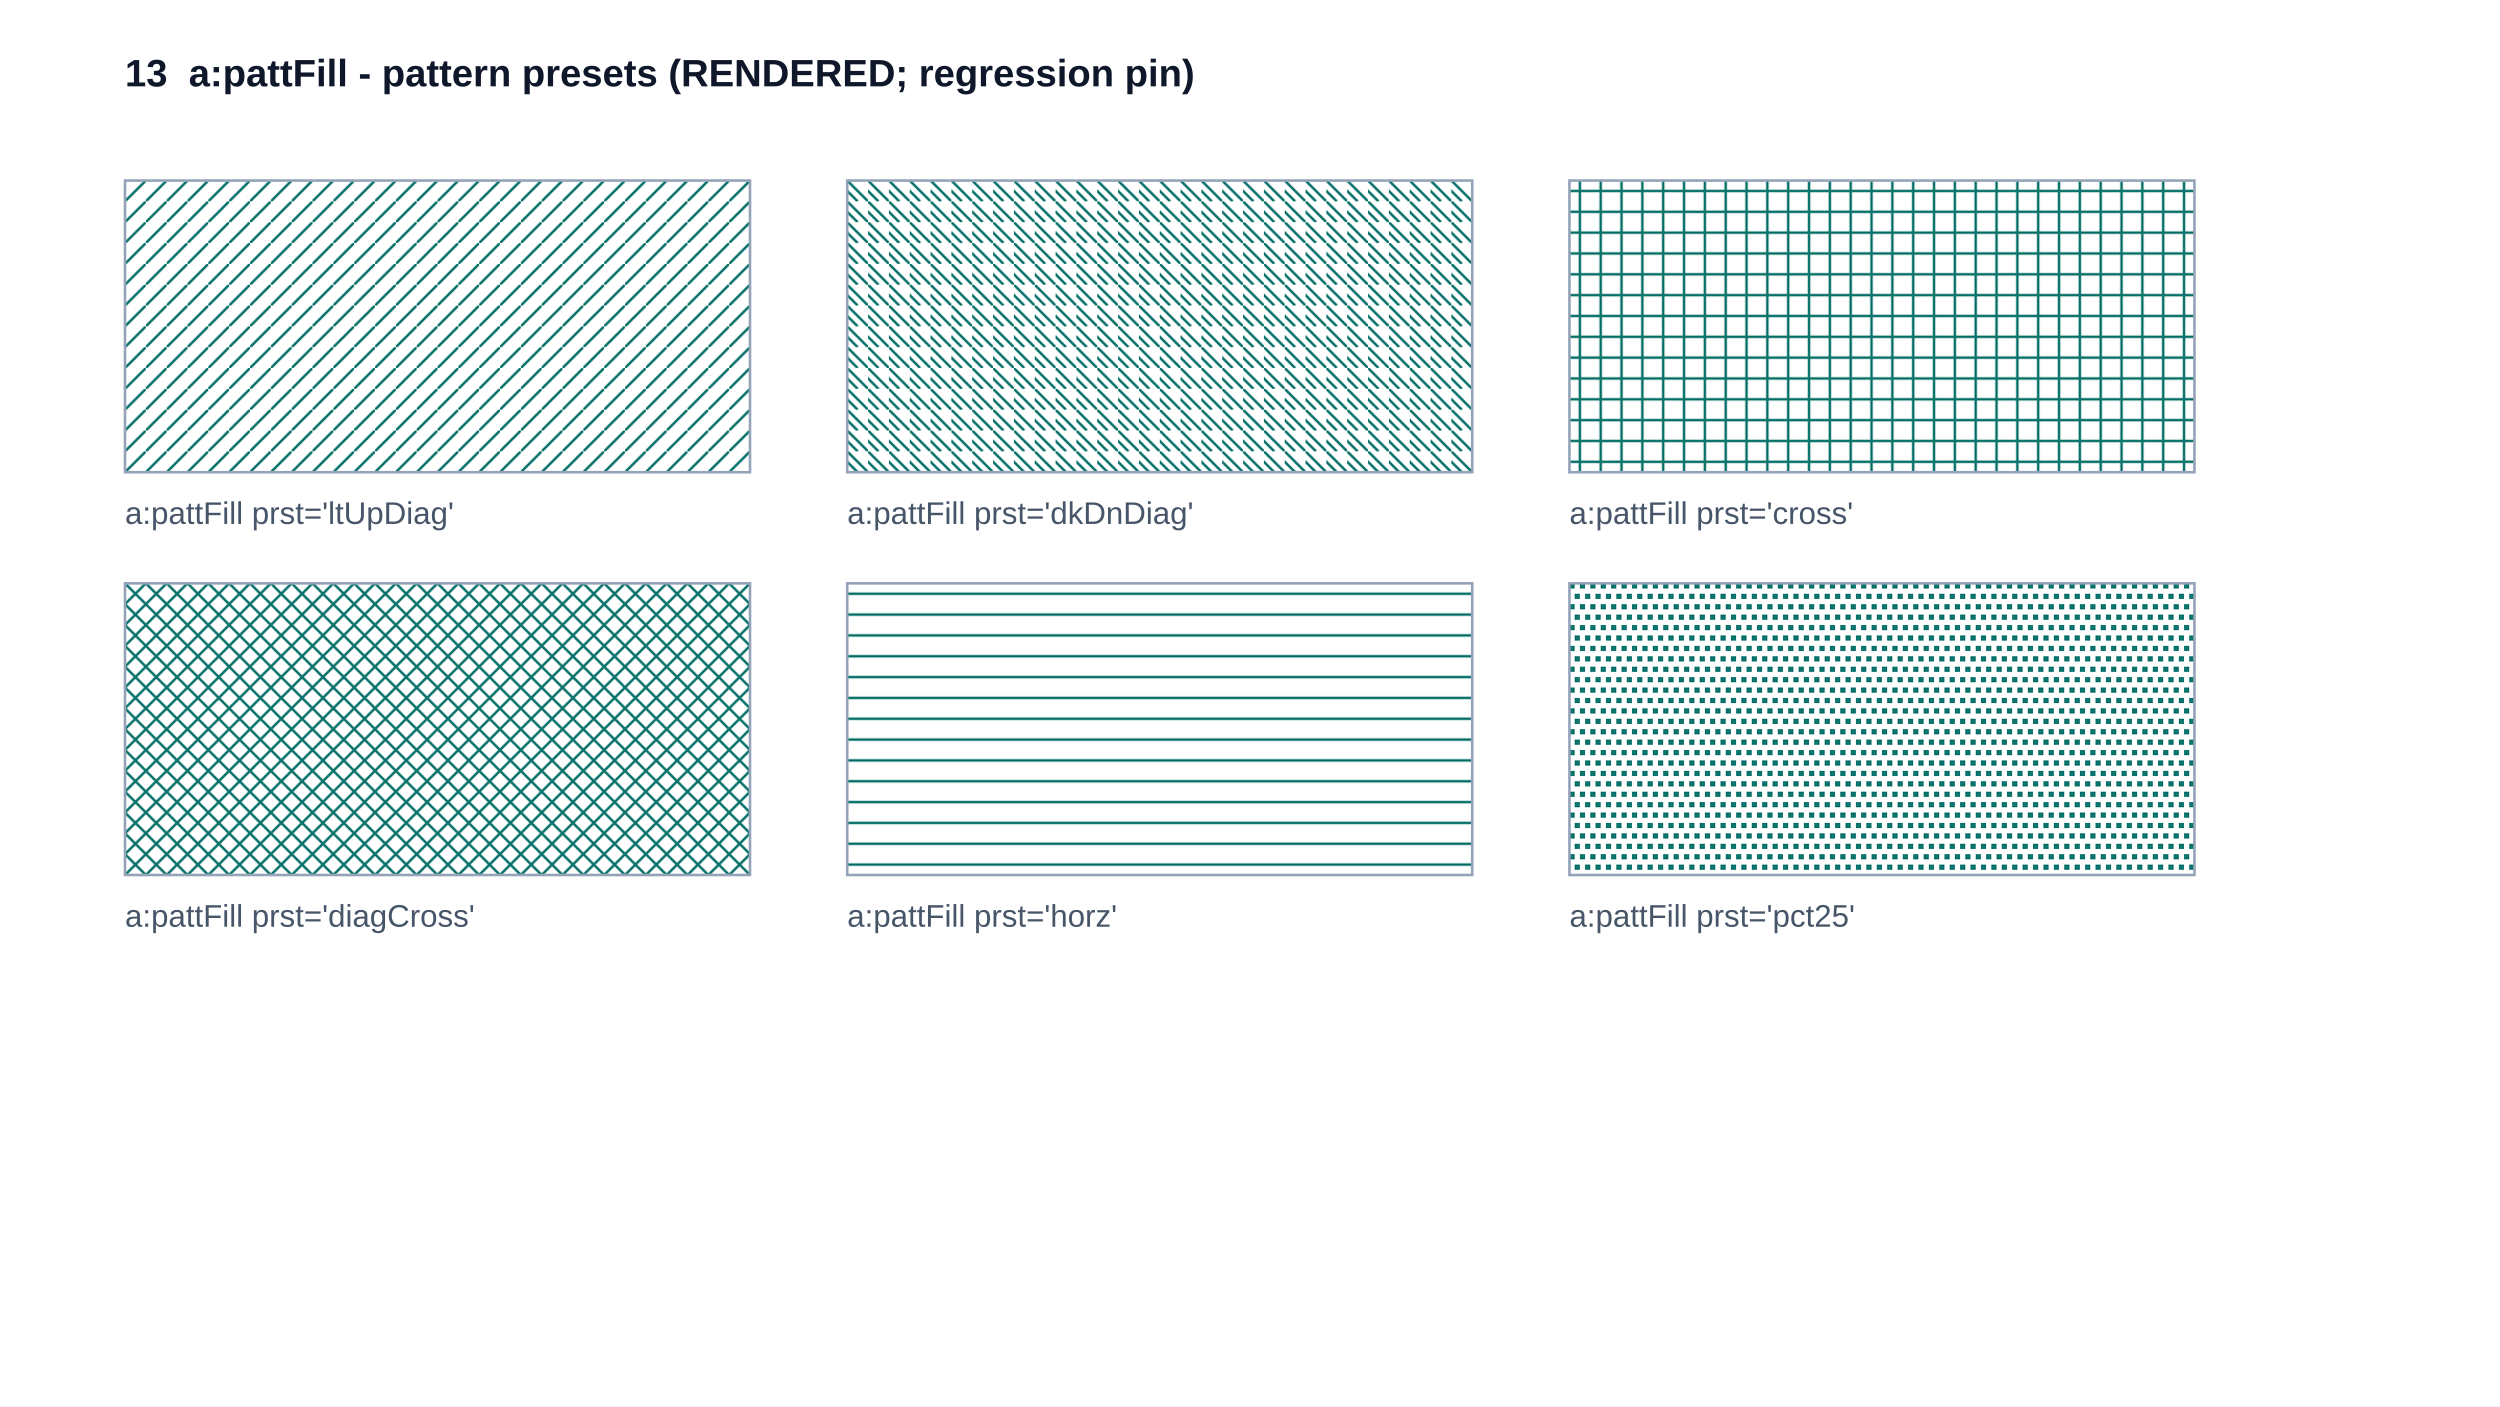
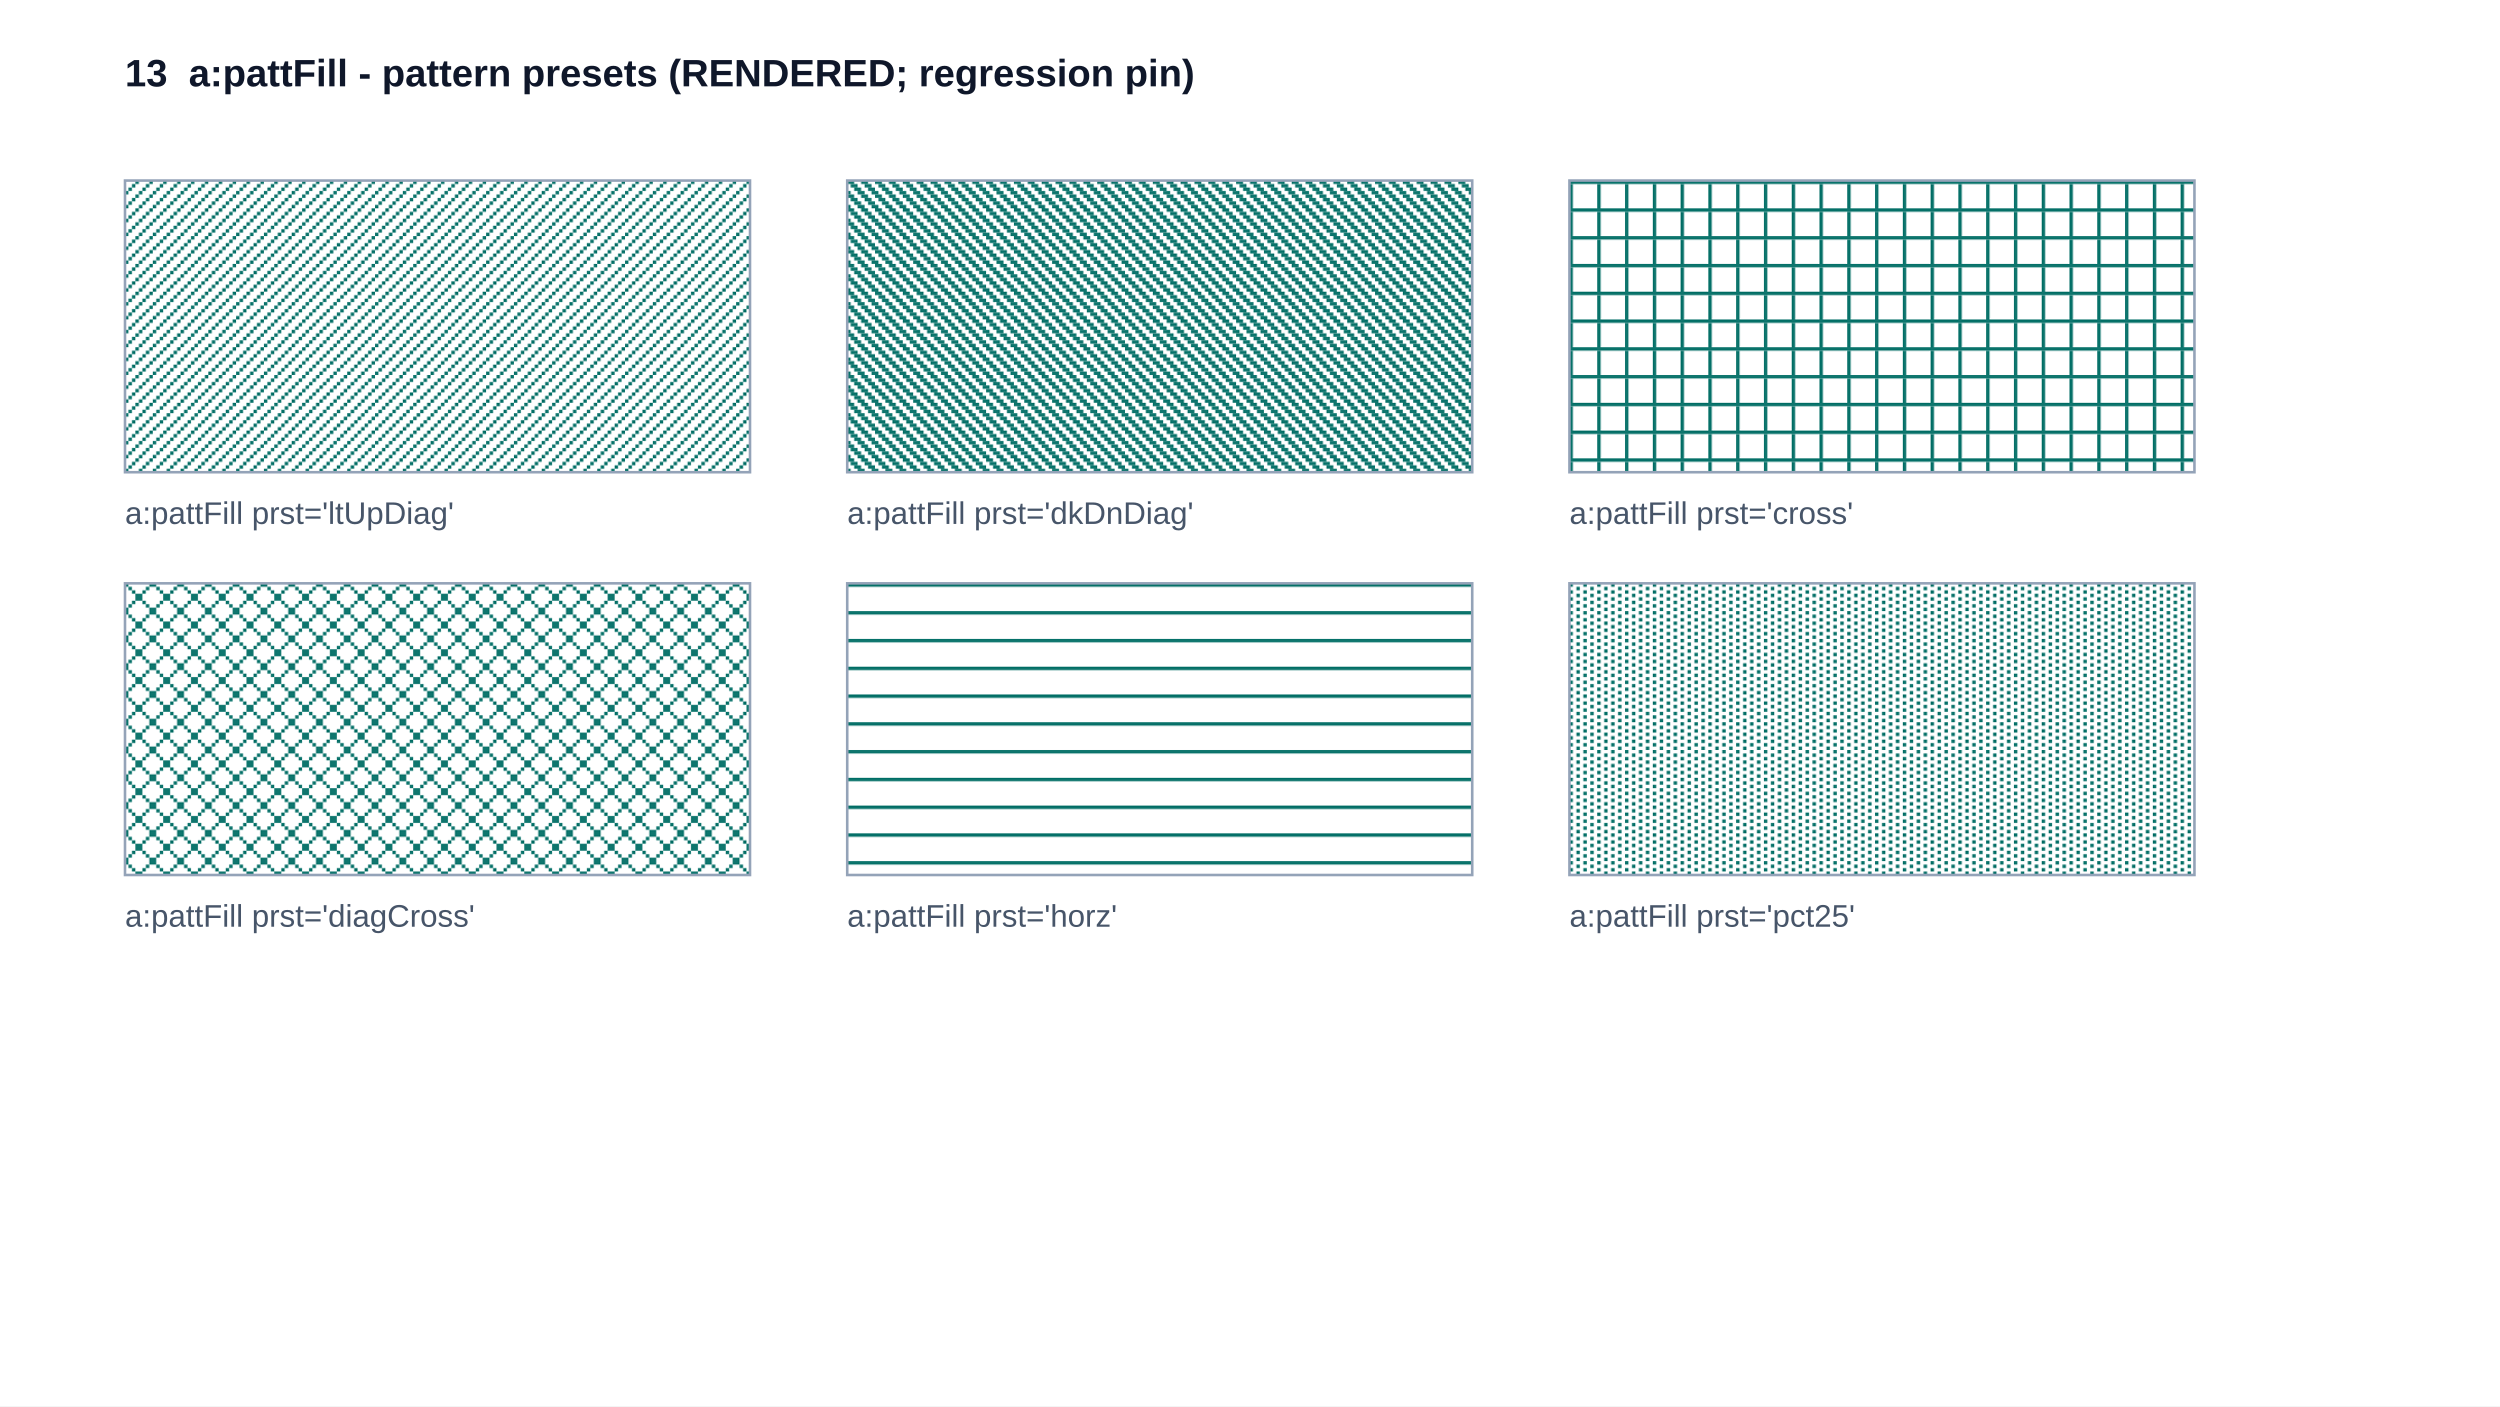
<svg xmlns="http://www.w3.org/2000/svg" viewBox="0 0 960 540" width="960" height="540">
  <defs>
-     <pattern id="patt-1" patternUnits="userSpaceOnUse" width="8" height="8">
-       <rect width="8" height="8" fill="#ffffff" />
-       <line x1="0" y1="8" x2="8" y2="0" stroke="#0f766e" stroke-width="1" />
+     <pattern id="patt-1" patternUnits="userSpaceOnUse" width="10.667" height="10.667">
+       <rect width="10.667" height="10.667" fill="#ffffff" />
+       <rect x="0" y="4" width="1.333" height="1.333" fill="#0f766e" />
+       <rect x="0" y="9.333" width="1.333" height="1.333" fill="#0f766e" />
+       <rect x="1.333" y="2.667" width="1.333" height="1.333" fill="#0f766e" />
+       <rect x="1.333" y="8" width="1.333" height="1.333" fill="#0f766e" />
+       <rect x="2.667" y="1.333" width="1.333" height="1.333" fill="#0f766e" />
+       <rect x="2.667" y="6.667" width="1.333" height="1.333" fill="#0f766e" />
+       <rect x="4" y="0" width="1.333" height="1.333" fill="#0f766e" />
+       <rect x="4" y="5.333" width="1.333" height="1.333" fill="#0f766e" />
+       <rect x="5.333" y="4" width="1.333" height="1.333" fill="#0f766e" />
+       <rect x="5.333" y="9.333" width="1.333" height="1.333" fill="#0f766e" />
+       <rect x="6.667" y="2.667" width="1.333" height="1.333" fill="#0f766e" />
+       <rect x="6.667" y="8" width="1.333" height="1.333" fill="#0f766e" />
+       <rect x="8" y="1.333" width="1.333" height="1.333" fill="#0f766e" />
+       <rect x="8" y="6.667" width="1.333" height="1.333" fill="#0f766e" />
+       <rect x="9.333" y="0" width="1.333" height="1.333" fill="#0f766e" />
+       <rect x="9.333" y="5.333" width="1.333" height="1.333" fill="#0f766e" />
    </pattern>
-     <pattern id="patt-2" patternUnits="userSpaceOnUse" width="8" height="8">
-       <rect width="8" height="8" fill="#ffffff" />
-       <line x1="0" y1="0" x2="8" y2="8" stroke="#0f766e" stroke-width="1" />
-       <line x1="-4" y1="0" x2="4" y2="8" stroke="#0f766e" stroke-width="1" />
+     <pattern id="patt-2" patternUnits="userSpaceOnUse" width="10.667" height="10.667">
+       <rect width="10.667" height="10.667" fill="#ffffff" />
+       <rect x="0" y="0" width="2.667" height="1.333" fill="#0f766e" />
+       <rect x="0" y="4" width="1.333" height="1.333" fill="#0f766e" />
+       <rect x="0" y="5.333" width="2.667" height="1.333" fill="#0f766e" />
+       <rect x="0" y="9.333" width="1.333" height="1.333" fill="#0f766e" />
+       <rect x="1.333" y="1.333" width="2.667" height="1.333" fill="#0f766e" />
+       <rect x="1.333" y="6.667" width="2.667" height="1.333" fill="#0f766e" />
+       <rect x="2.667" y="2.667" width="2.667" height="1.333" fill="#0f766e" />
+       <rect x="2.667" y="8" width="2.667" height="1.333" fill="#0f766e" />
+       <rect x="4" y="4" width="2.667" height="1.333" fill="#0f766e" />
+       <rect x="4" y="9.333" width="2.667" height="1.333" fill="#0f766e" />
+       <rect x="5.333" y="0" width="2.667" height="1.333" fill="#0f766e" />
+       <rect x="5.333" y="5.333" width="2.667" height="1.333" fill="#0f766e" />
+       <rect x="6.667" y="1.333" width="2.667" height="1.333" fill="#0f766e" />
+       <rect x="6.667" y="6.667" width="2.667" height="1.333" fill="#0f766e" />
+       <rect x="8" y="2.667" width="2.667" height="1.333" fill="#0f766e" />
+       <rect x="8" y="8" width="2.667" height="1.333" fill="#0f766e" />
+       <rect x="9.333" y="4" width="1.333" height="1.333" fill="#0f766e" />
+       <rect x="9.333" y="9.333" width="1.333" height="1.333" fill="#0f766e" />
    </pattern>
-     <pattern id="patt-3" patternUnits="userSpaceOnUse" width="8" height="8">
-       <rect width="8" height="8" fill="#ffffff" />
-       <line x1="0" y1="4" x2="8" y2="4" stroke="#0f766e" stroke-width="1" />
-       <line x1="4" y1="0" x2="4" y2="8" stroke="#0f766e" stroke-width="1" />
+     <pattern id="patt-3" patternUnits="userSpaceOnUse" width="10.667" height="10.667">
+       <rect width="10.667" height="10.667" fill="#ffffff" />
+       <rect x="0" y="0" width="10.667" height="1.333" fill="#0f766e" />
+       <rect x="0" y="1.333" width="1.333" height="9.333" fill="#0f766e" />
    </pattern>
-     <pattern id="patt-4" patternUnits="userSpaceOnUse" width="8" height="8">
-       <rect width="8" height="8" fill="#ffffff" />
-       <line x1="0" y1="0" x2="8" y2="8" stroke="#0f766e" stroke-width="1" />
-       <line x1="0" y1="8" x2="8" y2="0" stroke="#0f766e" stroke-width="1" />
+     <pattern id="patt-4" patternUnits="userSpaceOnUse" width="10.667" height="10.667">
+       <rect width="10.667" height="10.667" fill="#ffffff" />
+       <rect x="0" y="0" width="1.333" height="1.333" fill="#0f766e" />
+       <rect x="0" y="9.333" width="1.333" height="1.333" fill="#0f766e" />
+       <rect x="1.333" y="1.333" width="1.333" height="1.333" fill="#0f766e" />
+       <rect x="1.333" y="8" width="1.333" height="1.333" fill="#0f766e" />
+       <rect x="2.667" y="2.667" width="1.333" height="1.333" fill="#0f766e" />
+       <rect x="2.667" y="6.667" width="1.333" height="1.333" fill="#0f766e" />
+       <rect x="4" y="4" width="2.667" height="2.667" fill="#0f766e" />
+       <rect x="6.667" y="2.667" width="1.333" height="1.333" fill="#0f766e" />
+       <rect x="6.667" y="6.667" width="1.333" height="1.333" fill="#0f766e" />
+       <rect x="8" y="1.333" width="1.333" height="1.333" fill="#0f766e" />
+       <rect x="8" y="8" width="1.333" height="1.333" fill="#0f766e" />
+       <rect x="9.333" y="0" width="1.333" height="1.333" fill="#0f766e" />
+       <rect x="9.333" y="9.333" width="1.333" height="1.333" fill="#0f766e" />
    </pattern>
-     <pattern id="patt-5" patternUnits="userSpaceOnUse" width="8" height="8">
-       <rect width="8" height="8" fill="#ffffff" />
-       <line x1="0" y1="4" x2="8" y2="4" stroke="#0f766e" stroke-width="1" />
+     <pattern id="patt-5" patternUnits="userSpaceOnUse" width="10.667" height="10.667">
+       <rect width="10.667" height="10.667" fill="#ffffff" />
+       <rect x="0" y="0" width="10.667" height="1.333" fill="#0f766e" />
    </pattern>
-     <pattern id="patt-6" patternUnits="userSpaceOnUse" width="8" height="8">
-       <rect width="8" height="8" fill="#ffffff" />
-       <rect x="0" y="0" width="2" height="2" fill="#0f766e" />
-       <rect x="4" y="0" width="2" height="2" fill="#0f766e" />
-       <rect x="2" y="4" width="2" height="2" fill="#0f766e" />
-       <rect x="6" y="4" width="2" height="2" fill="#0f766e" />
+     <pattern id="patt-6" patternUnits="userSpaceOnUse" width="10.667" height="10.667">
+       <rect width="10.667" height="10.667" fill="#ffffff" />
+       <rect x="0" y="0" width="1.333" height="1.333" fill="#0f766e" />
+       <rect x="0" y="2.667" width="1.333" height="1.333" fill="#0f766e" />
+       <rect x="0" y="5.333" width="1.333" height="1.333" fill="#0f766e" />
+       <rect x="0" y="8" width="1.333" height="1.333" fill="#0f766e" />
+       <rect x="2.667" y="1.333" width="1.333" height="1.333" fill="#0f766e" />
+       <rect x="2.667" y="4" width="1.333" height="1.333" fill="#0f766e" />
+       <rect x="2.667" y="6.667" width="1.333" height="1.333" fill="#0f766e" />
+       <rect x="2.667" y="9.333" width="1.333" height="1.333" fill="#0f766e" />
+       <rect x="5.333" y="0" width="1.333" height="1.333" fill="#0f766e" />
+       <rect x="5.333" y="2.667" width="1.333" height="1.333" fill="#0f766e" />
+       <rect x="5.333" y="5.333" width="1.333" height="1.333" fill="#0f766e" />
+       <rect x="5.333" y="8" width="1.333" height="1.333" fill="#0f766e" />
+       <rect x="8" y="1.333" width="1.333" height="1.333" fill="#0f766e" />
+       <rect x="8" y="4" width="1.333" height="1.333" fill="#0f766e" />
+       <rect x="8" y="6.667" width="1.333" height="1.333" fill="#0f766e" />
+       <rect x="8" y="9.333" width="1.333" height="1.333" fill="#0f766e" />
    </pattern>
  </defs>
  <rect width="960" height="540" fill="#ffffff" />
  <g role="img" aria-label="Caption" data-pptx-id="268.22" data-pptx-path="0" transform="translate(48, 18.667)">
    <rect fill="none" stroke="none" width="864" height="29.333" />
    <text x="0" y="14.492" xml:space="preserve">
      <tspan x="0" dy="0" text-anchor="start" font-size="14.667" font-family="Arial, Arimo, sans-serif" font-weight="bold" fill="#0f172a">13  a:pattFill - pattern presets (RENDERED; regression pin)</tspan>
    </text>
  </g>
  <g role="img" aria-label="ltUpDiag" data-pptx-id="268.271" data-pptx-path="1" transform="translate(48, 69.333)">
    <rect fill="url(#patt-1)" stroke-width="1" stroke="#94a3b8" width="240" height="112" />
  </g>
  <g role="img" aria-label="Label" data-pptx-id="268.272" data-pptx-path="2" transform="translate(48, 189.333)">
    <rect fill="none" stroke="none" width="240" height="21.333" />
    <text x="0" y="11.857" xml:space="preserve">
      <tspan x="0" dy="0" text-anchor="start" font-size="12" font-family="Arial, Arimo, sans-serif" fill="#475569">a:pattFill prst='ltUpDiag'</tspan>
    </text>
  </g>
  <g role="img" aria-label="dkDnDiag" data-pptx-id="268.273" data-pptx-path="3" transform="translate(325.333, 69.333)">
    <rect fill="url(#patt-2)" stroke-width="1" stroke="#94a3b8" width="240" height="112" />
  </g>
  <g role="img" aria-label="Label" data-pptx-id="268.274" data-pptx-path="4" transform="translate(325.333, 189.333)">
    <rect fill="none" stroke="none" width="240" height="21.333" />
    <text x="0" y="11.857" xml:space="preserve">
      <tspan x="0" dy="0" text-anchor="start" font-size="12" font-family="Arial, Arimo, sans-serif" fill="#475569">a:pattFill prst='dkDnDiag'</tspan>
    </text>
  </g>
  <g role="img" aria-label="cross" data-pptx-id="268.275" data-pptx-path="5" transform="translate(602.667, 69.333)">
    <rect fill="url(#patt-3)" stroke-width="1" stroke="#94a3b8" width="240" height="112" />
  </g>
  <g role="img" aria-label="Label" data-pptx-id="268.276" data-pptx-path="6" transform="translate(602.667, 189.333)">
    <rect fill="none" stroke="none" width="240" height="21.333" />
    <text x="0" y="11.857" xml:space="preserve">
      <tspan x="0" dy="0" text-anchor="start" font-size="12" font-family="Arial, Arimo, sans-serif" fill="#475569">a:pattFill prst='cross'</tspan>
    </text>
  </g>
  <g role="img" aria-label="diagCross" data-pptx-id="268.277" data-pptx-path="7" transform="translate(48, 224)">
    <rect fill="url(#patt-4)" stroke-width="1" stroke="#94a3b8" width="240" height="112" />
  </g>
  <g role="img" aria-label="Label" data-pptx-id="268.278" data-pptx-path="8" transform="translate(48, 344)">
    <rect fill="none" stroke="none" width="240" height="21.333" />
    <text x="0" y="11.857" xml:space="preserve">
      <tspan x="0" dy="0" text-anchor="start" font-size="12" font-family="Arial, Arimo, sans-serif" fill="#475569">a:pattFill prst='diagCross'</tspan>
    </text>
  </g>
  <g role="img" aria-label="horz" data-pptx-id="268.279" data-pptx-path="9" transform="translate(325.333, 224)">
    <rect fill="url(#patt-5)" stroke-width="1" stroke="#94a3b8" width="240" height="112" />
  </g>
  <g role="img" aria-label="Label" data-pptx-id="268.280" data-pptx-path="10" transform="translate(325.333, 344)">
    <rect fill="none" stroke="none" width="240" height="21.333" />
    <text x="0" y="11.857" xml:space="preserve">
      <tspan x="0" dy="0" text-anchor="start" font-size="12" font-family="Arial, Arimo, sans-serif" fill="#475569">a:pattFill prst='horz'</tspan>
    </text>
  </g>
  <g role="img" aria-label="pct25" data-pptx-id="268.281" data-pptx-path="11" transform="translate(602.667, 224)">
    <rect fill="url(#patt-6)" stroke-width="1" stroke="#94a3b8" width="240" height="112" />
  </g>
  <g role="img" aria-label="Label" data-pptx-id="268.282" data-pptx-path="12" transform="translate(602.667, 344)">
    <rect fill="none" stroke="none" width="240" height="21.333" />
    <text x="0" y="11.857" xml:space="preserve">
      <tspan x="0" dy="0" text-anchor="start" font-size="12" font-family="Arial, Arimo, sans-serif" fill="#475569">a:pattFill prst='pct25'</tspan>
    </text>
  </g>
</svg>
